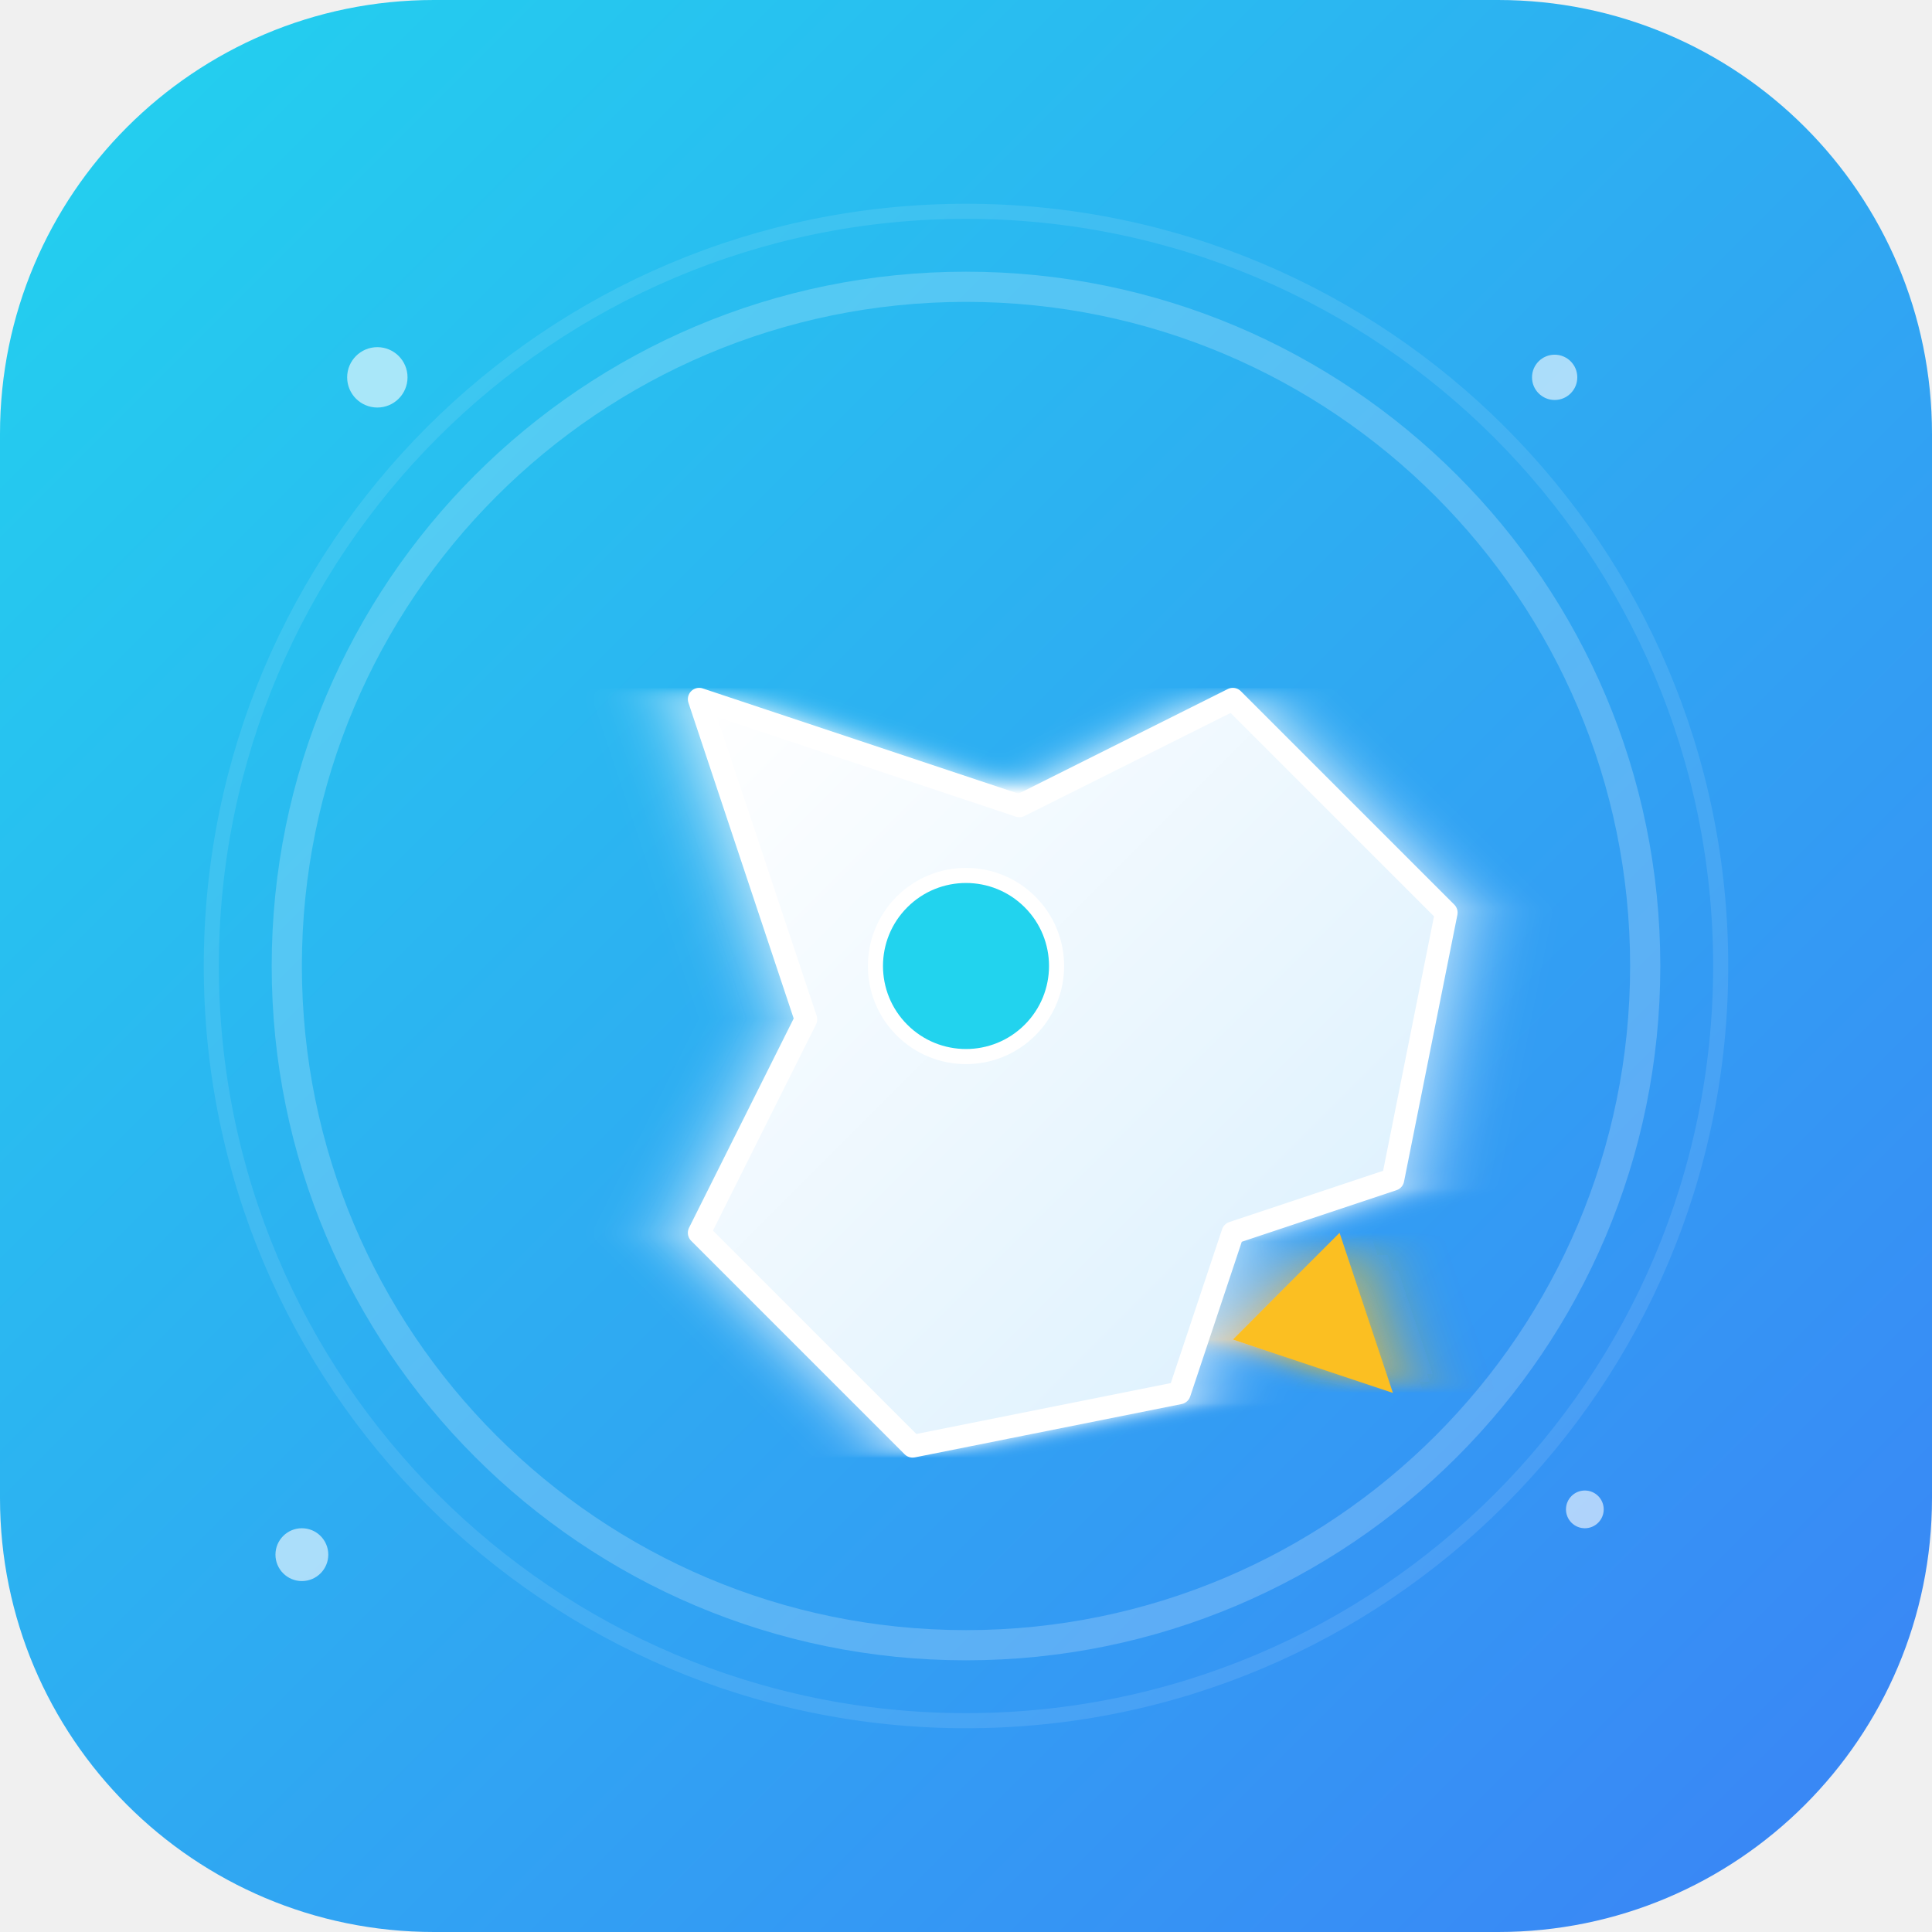
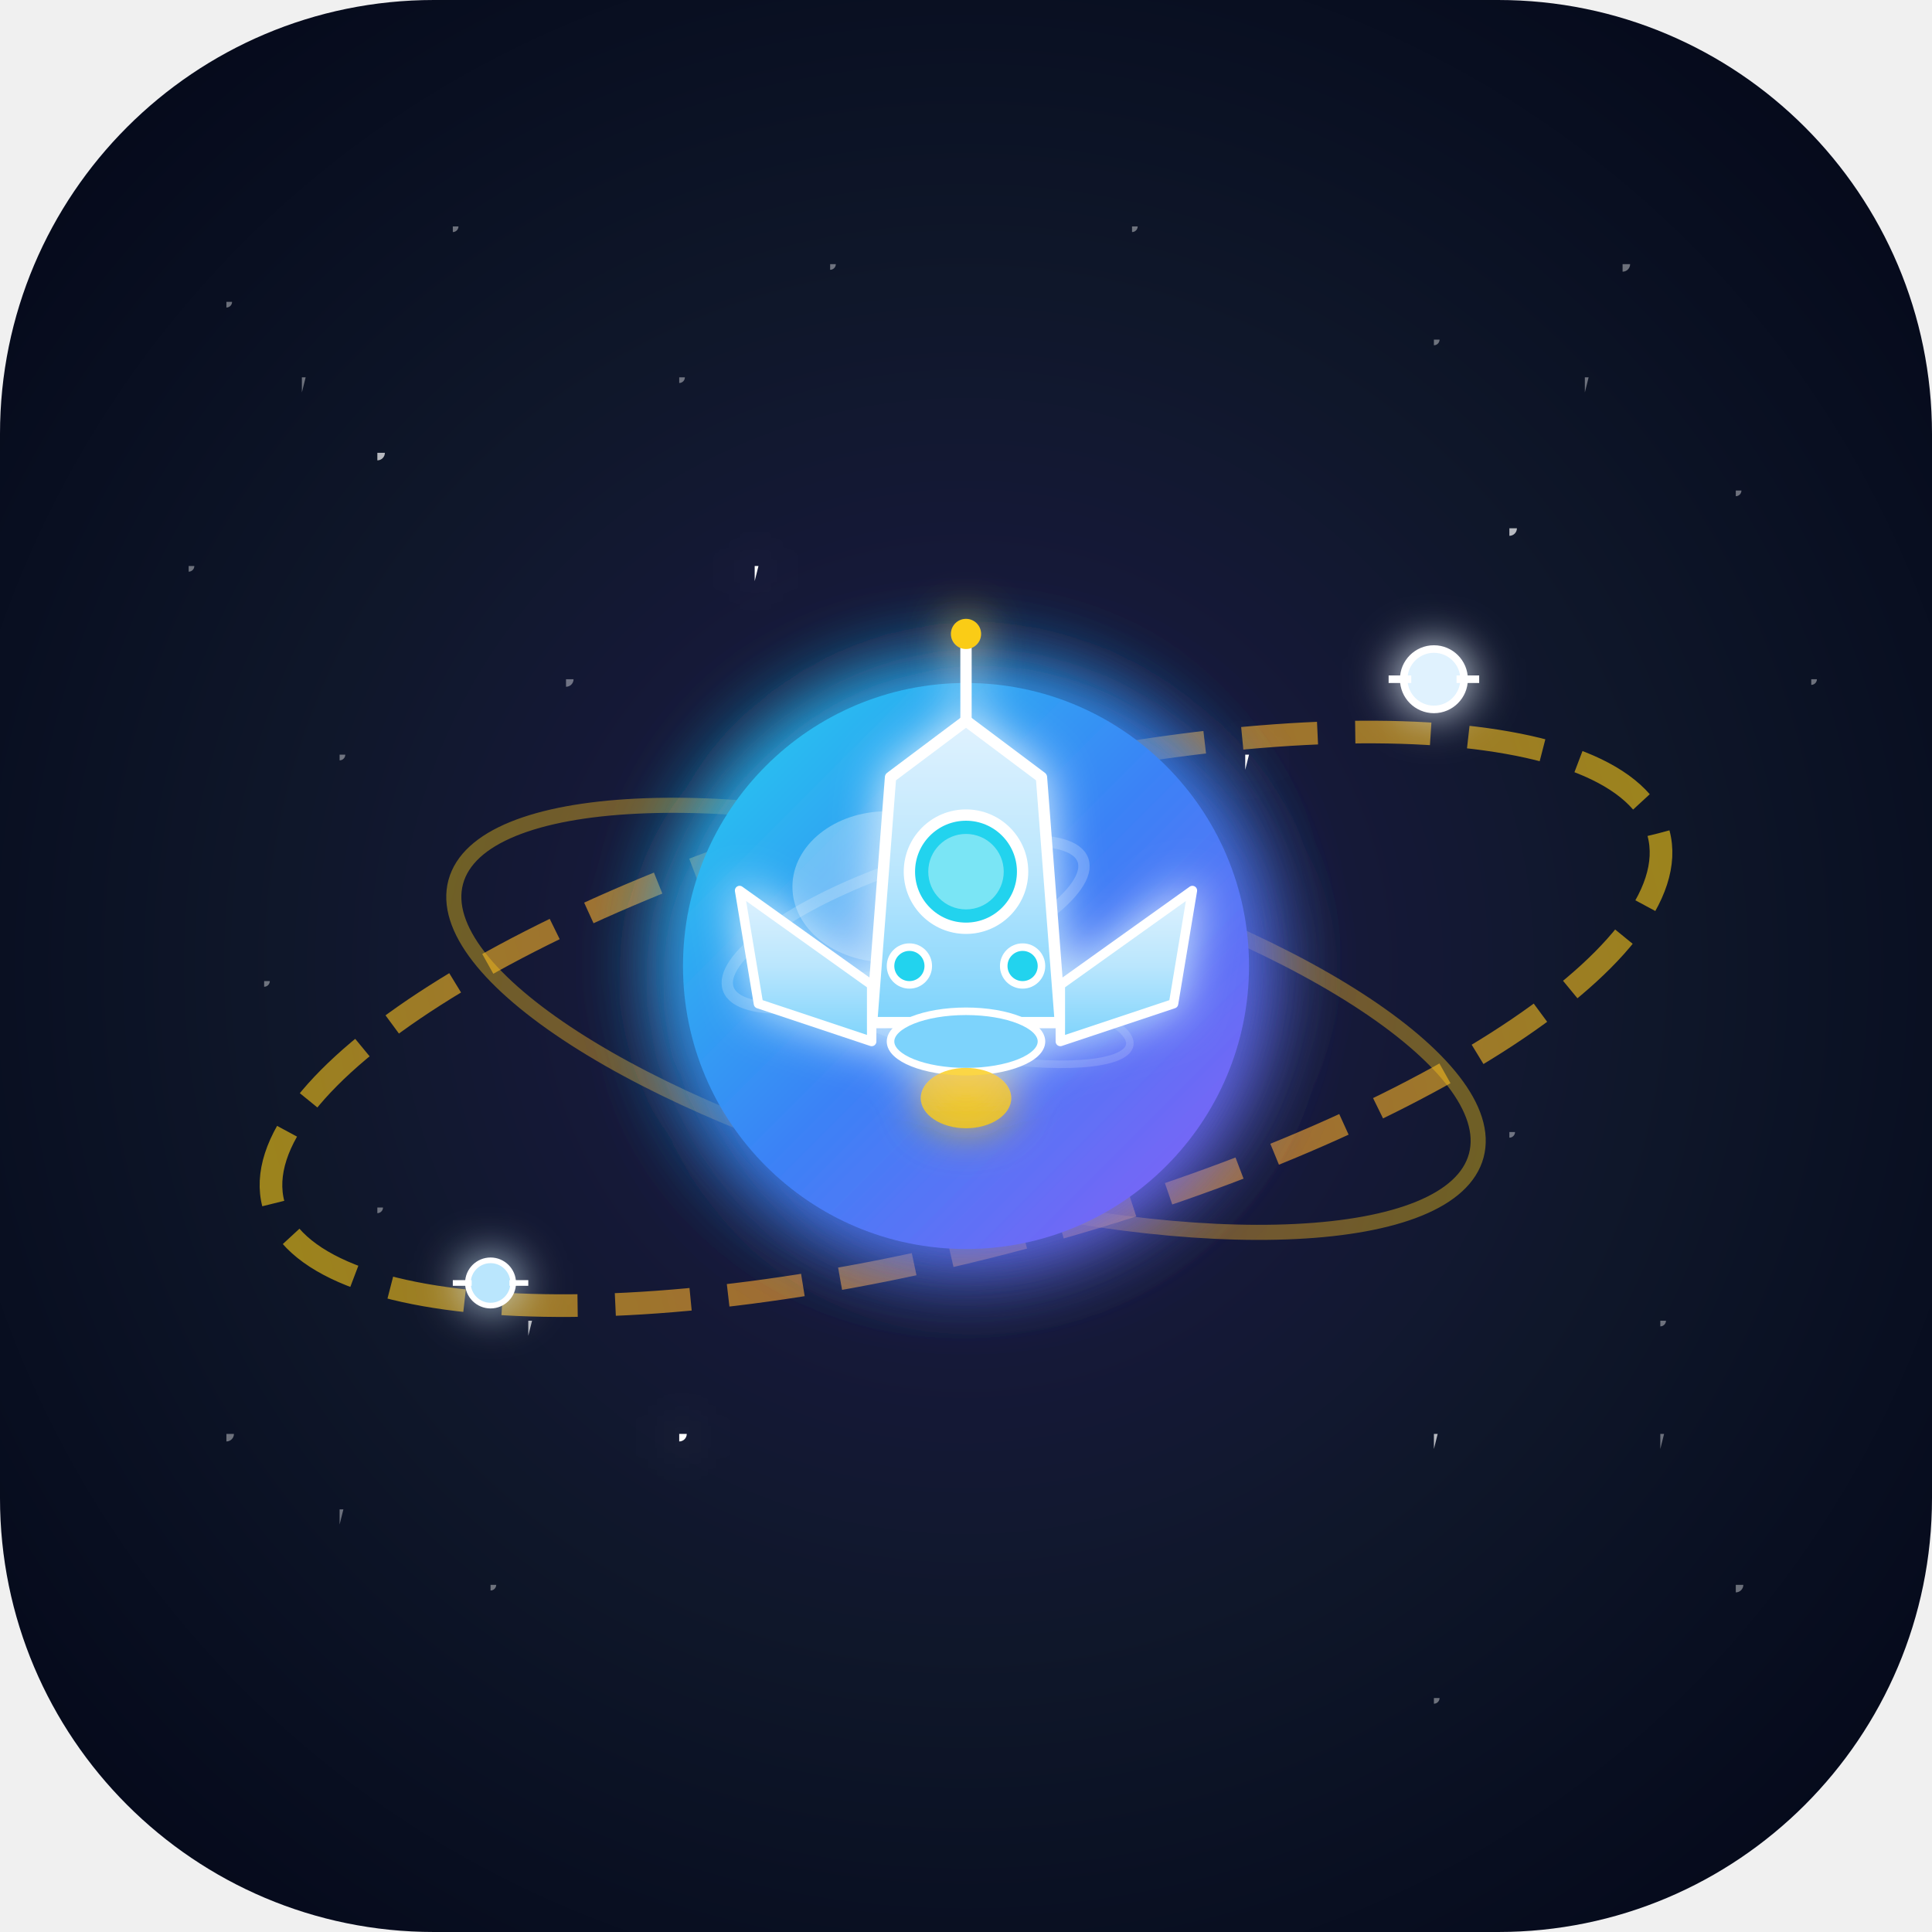
<svg xmlns="http://www.w3.org/2000/svg" viewBox="0 0 512 512">
  <defs>
-     <linearGradient id="bg-gradient" x1="0%" y1="0%" x2="100%" y2="100%">
+     <radialGradient id="space-bg" cx="50%" cy="50%" r="70%">
+       <stop offset="0%" stop-color="#1e1b4b" />
+       <stop offset="50%" stop-color="#0f172a" />
+       <stop offset="100%" stop-color="#020617" />
+     </radialGradient>
+     <linearGradient id="planet-gradient" x1="0%" y1="0%" x2="100%" y2="100%">
      <stop offset="0%" stop-color="#22d3ee" />
-       <stop offset="100%" stop-color="#3b82f6" />
+       <stop offset="50%" stop-color="#3b82f6" />
+       <stop offset="100%" stop-color="#8b5cf6" />
    </linearGradient>
-     <linearGradient id="rocket-gradient" x1="0%" y1="0%" x2="0%" y2="100%">
-       <stop offset="0%" stop-color="#ffffff" />
-       <stop offset="100%" stop-color="#e0f2fe" />
+     <linearGradient id="ring-gradient" x1="0%" y1="0%" x2="100%" y2="0%">
+       <stop offset="0%" stop-color="#facc15" />
+       <stop offset="50%" stop-color="#fb923c" />
+       <stop offset="100%" stop-color="#facc15" />
    </linearGradient>
-     <filter id="glow" x="-50%" y="-50%" width="200%" height="200%">
-       <feGaussianBlur stdDeviation="8" result="coloredBlur" />
+     <radialGradient id="energy-field" cx="50%" cy="50%" r="50%">
+       <stop offset="0%" stop-color="rgba(34, 211, 238, 0.3)" />
+       <stop offset="100%" stop-color="rgba(34, 211, 238, 0)" />
+     </radialGradient>
+     <linearGradient id="station-metal" x1="0%" y1="0%" x2="0%" y2="100%">
+       <stop offset="0%" stop-color="#e0f2fe" />
+       <stop offset="50%" stop-color="#bae6fd" />
+       <stop offset="100%" stop-color="#7dd3fc" />
+     </linearGradient>
+     <filter id="glow-strong" x="-100%" y="-100%" width="300%" height="300%">
+       <feGaussianBlur stdDeviation="12" result="blur" />
      <feMerge>
-         <feMergeNode in="coloredBlur" />
+         <feMergeNode in="blur" />
+         <feMergeNode in="blur" />
        <feMergeNode in="SourceGraphic" />
      </feMerge>
    </filter>
+     <filter id="glow-soft" x="-50%" y="-50%" width="200%" height="200%">
+       <feGaussianBlur stdDeviation="6" result="blur" />
+       <feMerge>
+         <feMergeNode in="blur" />
+         <feMergeNode in="SourceGraphic" />
+       </feMerge>
+     </filter>
+     <symbol id="star">
+       <circle r="2" fill="#ffffff">
+         <animate attributeName="opacity" values="0.3;1;0.3" dur="2s" repeatCount="indefinite" />
+       </circle>
+     </symbol>
+     <symbol id="star-small">
+       <circle r="1.5" fill="#ffffff">
+         <animate attributeName="opacity" values="0.2;0.8;0.2" dur="1.5s" repeatCount="indefinite" />
+       </circle>
+     </symbol>
+     <symbol id="star-diamond">
+       <path d="M 0 -4 L 1 0 L 0 4 L -1 0 Z" fill="#ffffff">
+         <animate attributeName="opacity" values="0.5;1;0.5" dur="2.5s" repeatCount="indefinite" />
+         <animateTransform attributeName="transform" type="rotate" from="0 0 0" to="360 0 0" dur="8s" repeatCount="indefinite" />
+       </path>
+     </symbol>
  </defs>
-   <rect x="0" y="0" width="512" height="512" rx="115" ry="115" fill="url(#bg-gradient)" />
-   <circle cx="256" cy="256" r="180" fill="none" stroke="rgba(255,255,255,0.2)" stroke-width="8" />
-   <circle cx="256" cy="256" r="200" fill="none" stroke="rgba(255,255,255,0.1)" stroke-width="4" />
-   <g transform="translate(256, 256) rotate(-45) translate(-120, -120)" filter="url(#glow)">
-     <path d="M 120 20              L 160 100              L 220 120              L 220 200              L 160 240              L 120 220              L 80 240              L 20 200              L 20 120              L 80 100              Z" fill="url(#rocket-gradient)" stroke="#ffffff" stroke-width="6" stroke-linejoin="round" />
-     <circle cx="120" cy="120" r="24" fill="#22d3ee" stroke="#ffffff" stroke-width="4" />
-     <path d="M 100 240 L 120 280 L 140 240 Z" fill="#fbbf24">
-       <animate attributeName="d" values="M 100 240 L 120 280 L 140 240 Z;                        M 100 240 L 120 260 L 140 240 Z;                        M 100 240 L 120 280 L 140 240 Z" dur="0.5s" repeatCount="indefinite" />
-     </path>
+   <rect x="0" y="0" width="512" height="512" rx="115" ry="115" fill="url(#space-bg)" />
+   <g opacity="0.4">
+     <use href="#star-small" x="60" y="80" />
+     <use href="#star-small" x="120" y="60" />
+     <use href="#star-small" x="180" y="100" />
+     <use href="#star-small" x="50" y="150" />
+     <use href="#star-small" x="90" y="200" />
+     <use href="#star" x="150" y="180" />
+     <use href="#star-small" x="220" y="70" />
+     <use href="#star-small" x="300" y="60" />
+     <use href="#star-small" x="380" y="90" />
+     <use href="#star" x="430" y="70" />
+     <use href="#star-small" x="460" y="130" />
+     <use href="#star-small" x="480" y="180" />
+     <use href="#star-small" x="70" y="260" />
+     <use href="#star-small" x="100" y="320" />
+     <use href="#star" x="60" y="380" />
+     <use href="#star-small" x="130" y="420" />
+     <use href="#star-small" x="400" y="300" />
+     <use href="#star-small" x="440" y="350" />
+     <use href="#star" x="460" y="420" />
+     <use href="#star-small" x="380" y="450" />
+     <use href="#star-diamond" x="80" y="100" />
+     <use href="#star-diamond" x="420" y="100" />
+     <use href="#star-diamond" x="90" y="400" />
+     <use href="#star-diamond" x="440" y="380" />
  </g>
-   <g fill="#ffffff" opacity="0.6">
-     <circle cx="100" cy="100" r="8" />
-     <circle cx="412" cy="100" r="6" />
-     <circle cx="80" cy="412" r="7" />
-     <circle cx="420" cy="400" r="5" />
+   <g opacity="0.7">
+     <use href="#star" x="100" y="120">
+       <animate attributeName="opacity" values="0.6;1;0.6" dur="3s" repeatCount="indefinite" />
+     </use>
+     <use href="#star" x="400" y="140">
+       <animate attributeName="opacity" values="0.5;1;0.5" dur="2.3s" repeatCount="indefinite" />
+     </use>
+     <use href="#star-diamond" x="140" y="350" />
+     <use href="#star-diamond" x="380" y="380">
+       <animate attributeName="opacity" values="0.6;1;0.6" dur="2.8s" repeatCount="indefinite" />
+     </use>
+   </g>
+   <ellipse cx="256" cy="270" rx="190" ry="60" fill="none" stroke="url(#ring-gradient)" stroke-width="6" stroke-dasharray="20 10" opacity="0.6" transform="rotate(-15 256 270)">
+     <animateTransform attributeName="transform" type="rotate" from="-15 256 270" to="345 256 270" dur="30s" repeatCount="indefinite" />
+   </ellipse>
+   <ellipse cx="256" cy="270" rx="140" ry="45" fill="none" stroke="url(#ring-gradient)" stroke-width="4" opacity="0.4" transform="rotate(15 256 270)">
+     <animateTransform attributeName="transform" type="rotate" from="15 256 270" to="-345 256 270" dur="25s" repeatCount="indefinite" />
+   </ellipse>
+   <circle cx="256" cy="256" r="100" fill="url(#energy-field)">
+     <animate attributeName="r" values="100;110;100" dur="3s" repeatCount="indefinite" />
+     <animate attributeName="opacity" values="0.3;0.5;0.3" dur="3s" repeatCount="indefinite" />
+   </circle>
+   <circle cx="256" cy="256" r="75" fill="url(#planet-gradient)" filter="url(#glow-strong)" />
+   <ellipse cx="240" cy="245" rx="50" ry="15" fill="none" stroke="rgba(255,255,255,0.2)" stroke-width="3" transform="rotate(-20 240 245)" />
+   <ellipse cx="260" cy="270" rx="40" ry="10" fill="none" stroke="rgba(255,255,255,0.15)" stroke-width="2" transform="rotate(10 260 270)" />
+   <ellipse cx="235" cy="235" rx="25" ry="20" fill="rgba(255,255,255,0.3)" />
+   <g transform="translate(256, 256)" filter="url(#glow-soft)">
+     <path d="M -25 15              L -20 -50              L 0 -65              L 20 -50              L 25 15              Z" fill="url(#station-metal)" stroke="#ffffff" stroke-width="3" stroke-linejoin="round" />
+     <path d="M -25 5              L -60 -20              L -55 10              L -25 20              Z" fill="url(#station-metal)" stroke="#ffffff" stroke-width="2.5" stroke-linejoin="round" />
+     <path d="M 25 5              L 60 -20              L 55 10              L 25 20              Z" fill="url(#station-metal)" stroke="#ffffff" stroke-width="2.5" stroke-linejoin="round" />
+     <ellipse cx="0" cy="20" rx="20" ry="8" fill="#7dd3fc" stroke="#ffffff" stroke-width="2" />
+     <ellipse cx="0" cy="35" rx="12" ry="8" fill="#facc15" opacity="0.8">
+       <animate attributeName="ry" values="8;12;8" dur="0.4s" repeatCount="indefinite" />
+       <animate attributeName="opacity" values="0.8;1;0.8" dur="0.4s" repeatCount="indefinite" />
+     </ellipse>
+     <circle cx="0" cy="-25" r="15" fill="#22d3ee" stroke="#ffffff" stroke-width="3" />
+     <circle cx="0" cy="-25" r="10" fill="rgba(255,255,255,0.4)" />
+     <circle cx="-15" cy="0" r="5" fill="#22d3ee" stroke="#ffffff" stroke-width="2" />
+     <circle cx="15" cy="0" r="5" fill="#22d3ee" stroke="#ffffff" stroke-width="2" />
+     <line x1="0" y1="-65" x2="0" y2="-85" stroke="#ffffff" stroke-width="3" stroke-linecap="round" />
+     <circle cx="0" cy="-88" r="4" fill="#facc15">
+       <animate attributeName="opacity" values="1;0.5;1" dur="1s" repeatCount="indefinite" />
+     </circle>
+   </g>
+   <g filter="url(#glow-soft)">
+     <g transform="translate(380, 180)">
+       <circle r="8" fill="#e0f2fe" stroke="#ffffff" stroke-width="2" />
+       <line x1="-12" y1="0" x2="-6" y2="0" stroke="#ffffff" stroke-width="2" />
+       <line x1="6" y1="0" x2="12" y2="0" stroke="#ffffff" stroke-width="2" />
+       <animateTransform attributeName="transform" type="rotate" from="0 380 180" to="360 380 180" dur="10s" repeatCount="indefinite" />
+     </g>
+     <g transform="translate(130, 340)">
+       <circle r="6" fill="#bae6fd" stroke="#ffffff" stroke-width="1.5" />
+       <line x1="-10" y1="0" x2="-5" y2="0" stroke="#ffffff" stroke-width="1.5" />
+       <line x1="5" y1="0" x2="10" y2="0" stroke="#ffffff" stroke-width="1.5" />
+       <animateTransform attributeName="transform" type="rotate" from="360 130 340" to="0 130 340" dur="12s" repeatCount="indefinite" />
+     </g>
+   </g>
+   <g filter="url(#glow-soft)">
+     <use href="#star-diamond" x="200" y="150">
+       <animate attributeName="opacity" values="0.8;1;0.8" dur="2s" repeatCount="indefinite" />
+     </use>
+     <use href="#star-diamond" x="330" y="200">
+       <animate attributeName="opacity" values="0.7;1;0.7" dur="2.2s" repeatCount="indefinite" />
+     </use>
+     <use href="#star" x="180" y="380">
+       <animate attributeName="opacity" values="0.8;1;0.8" dur="1.8s" repeatCount="indefinite" />
+     </use>
  </g>
</svg>
